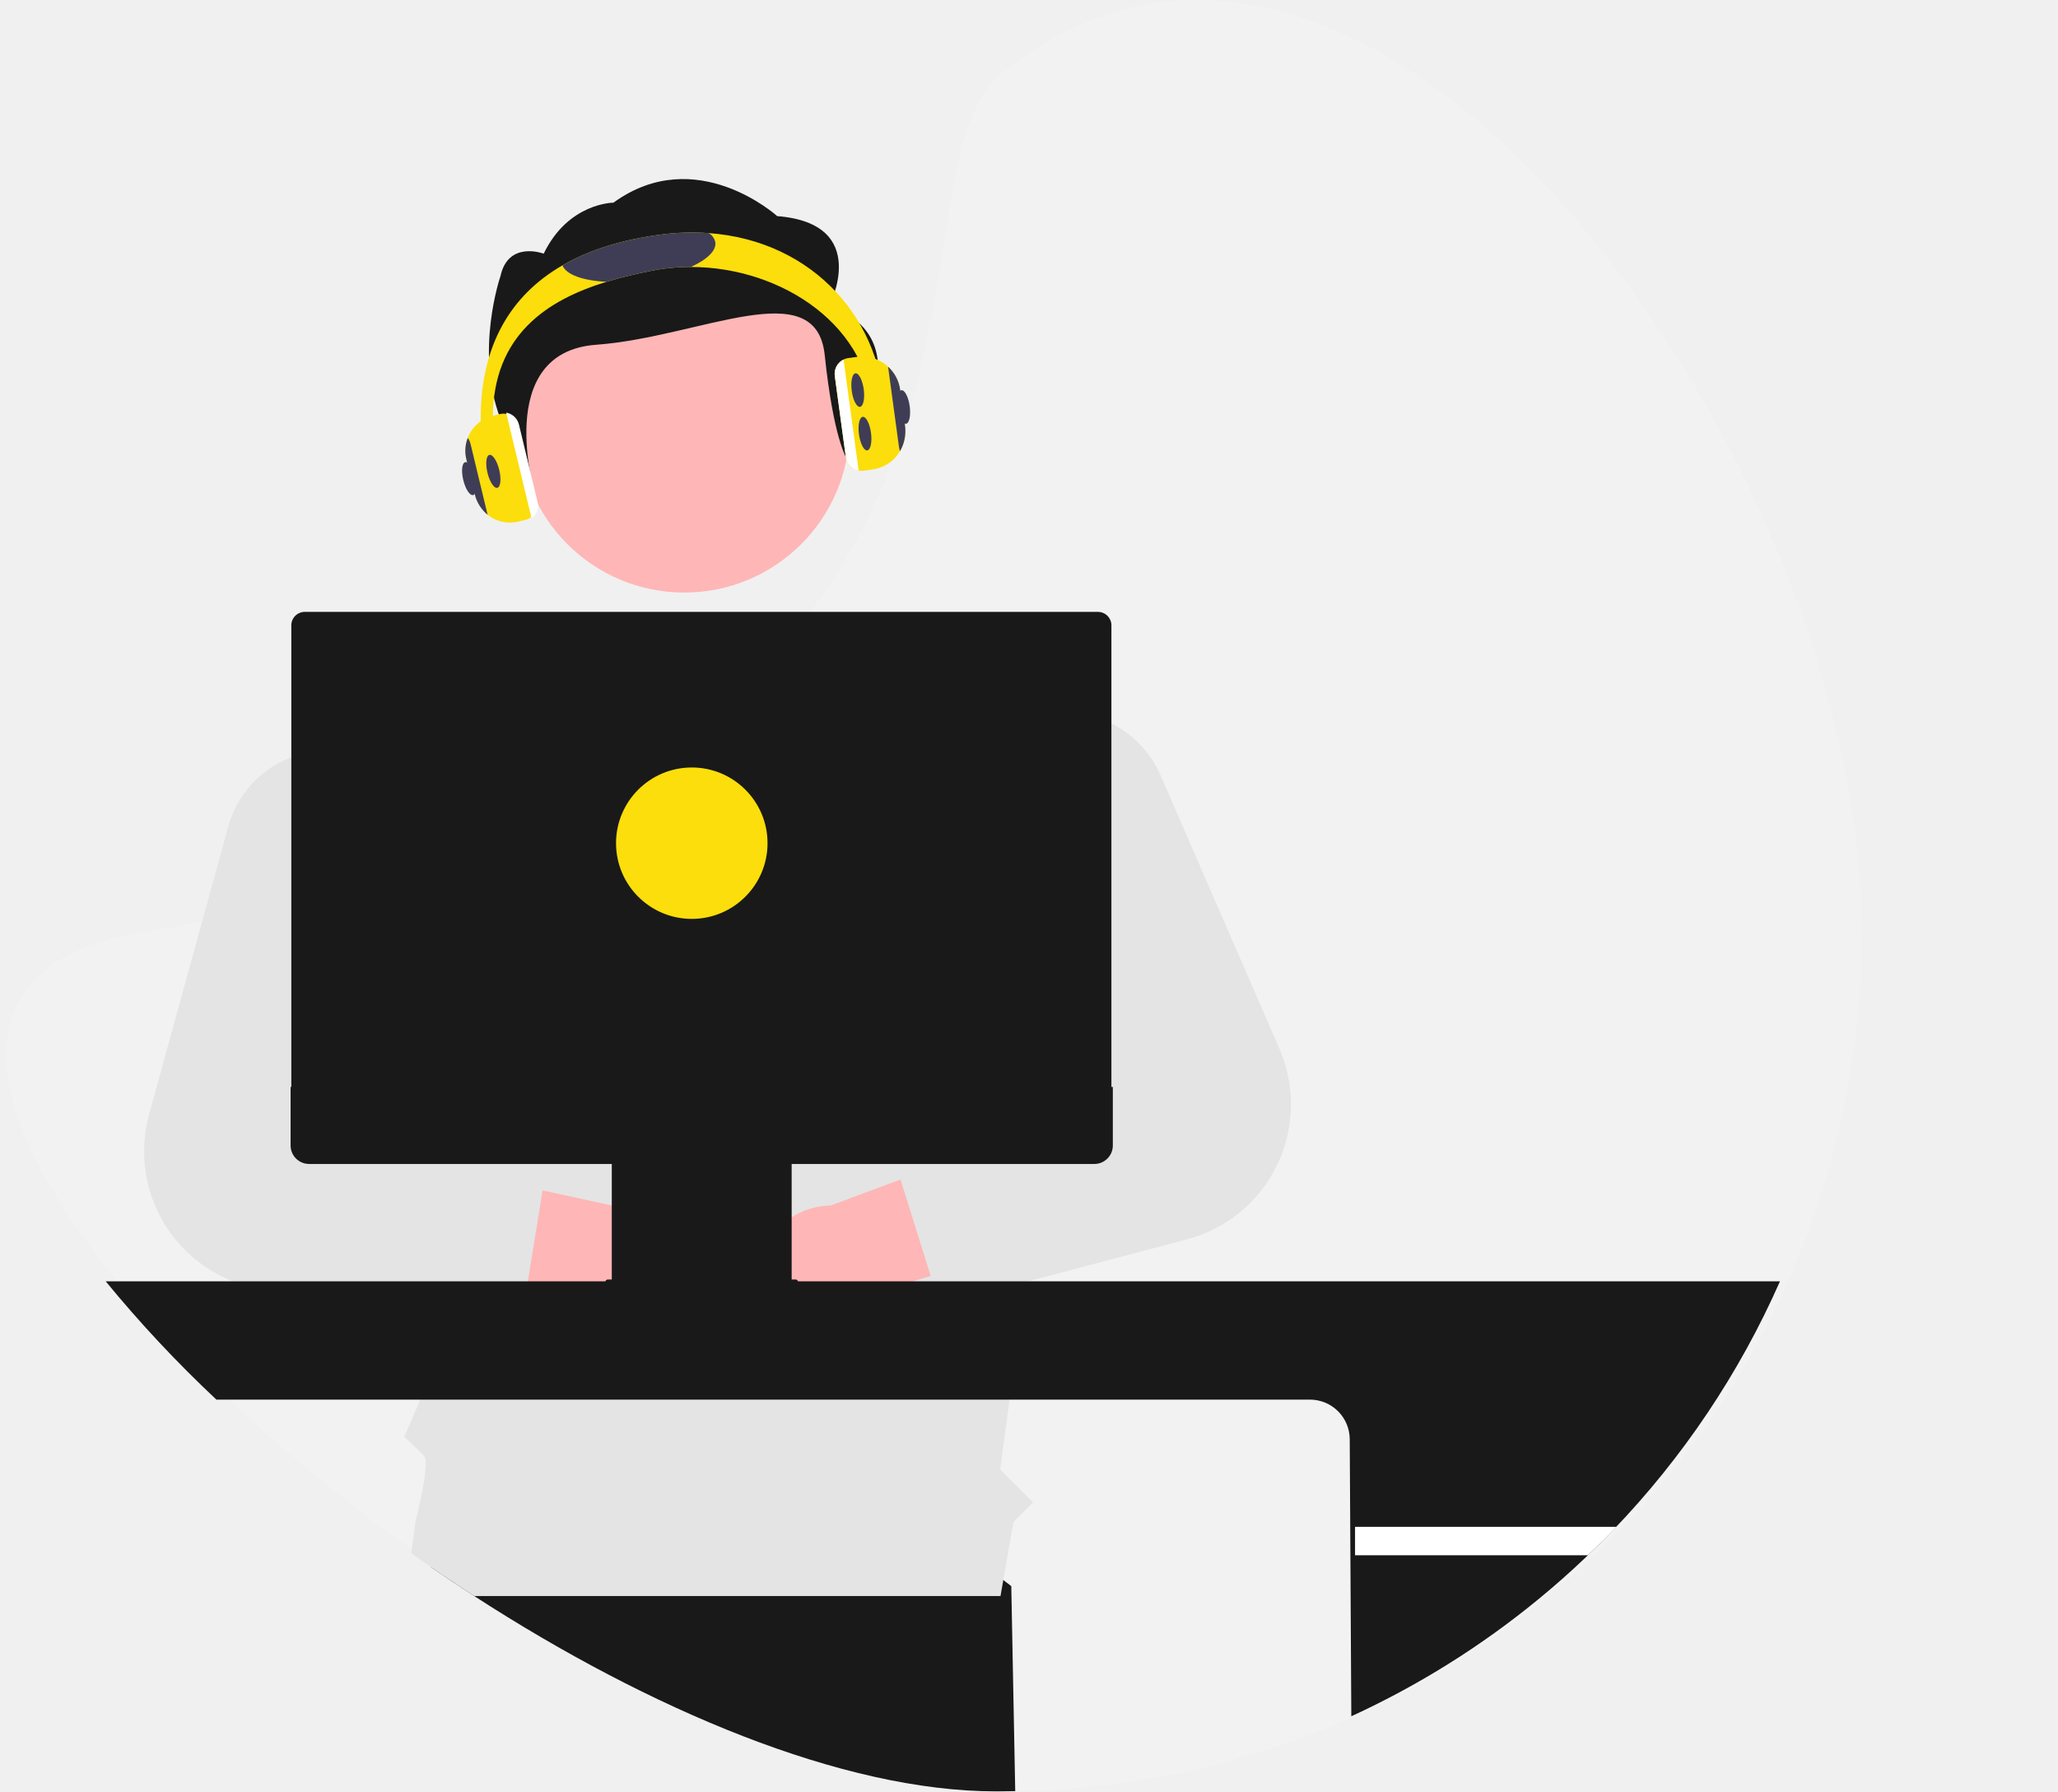
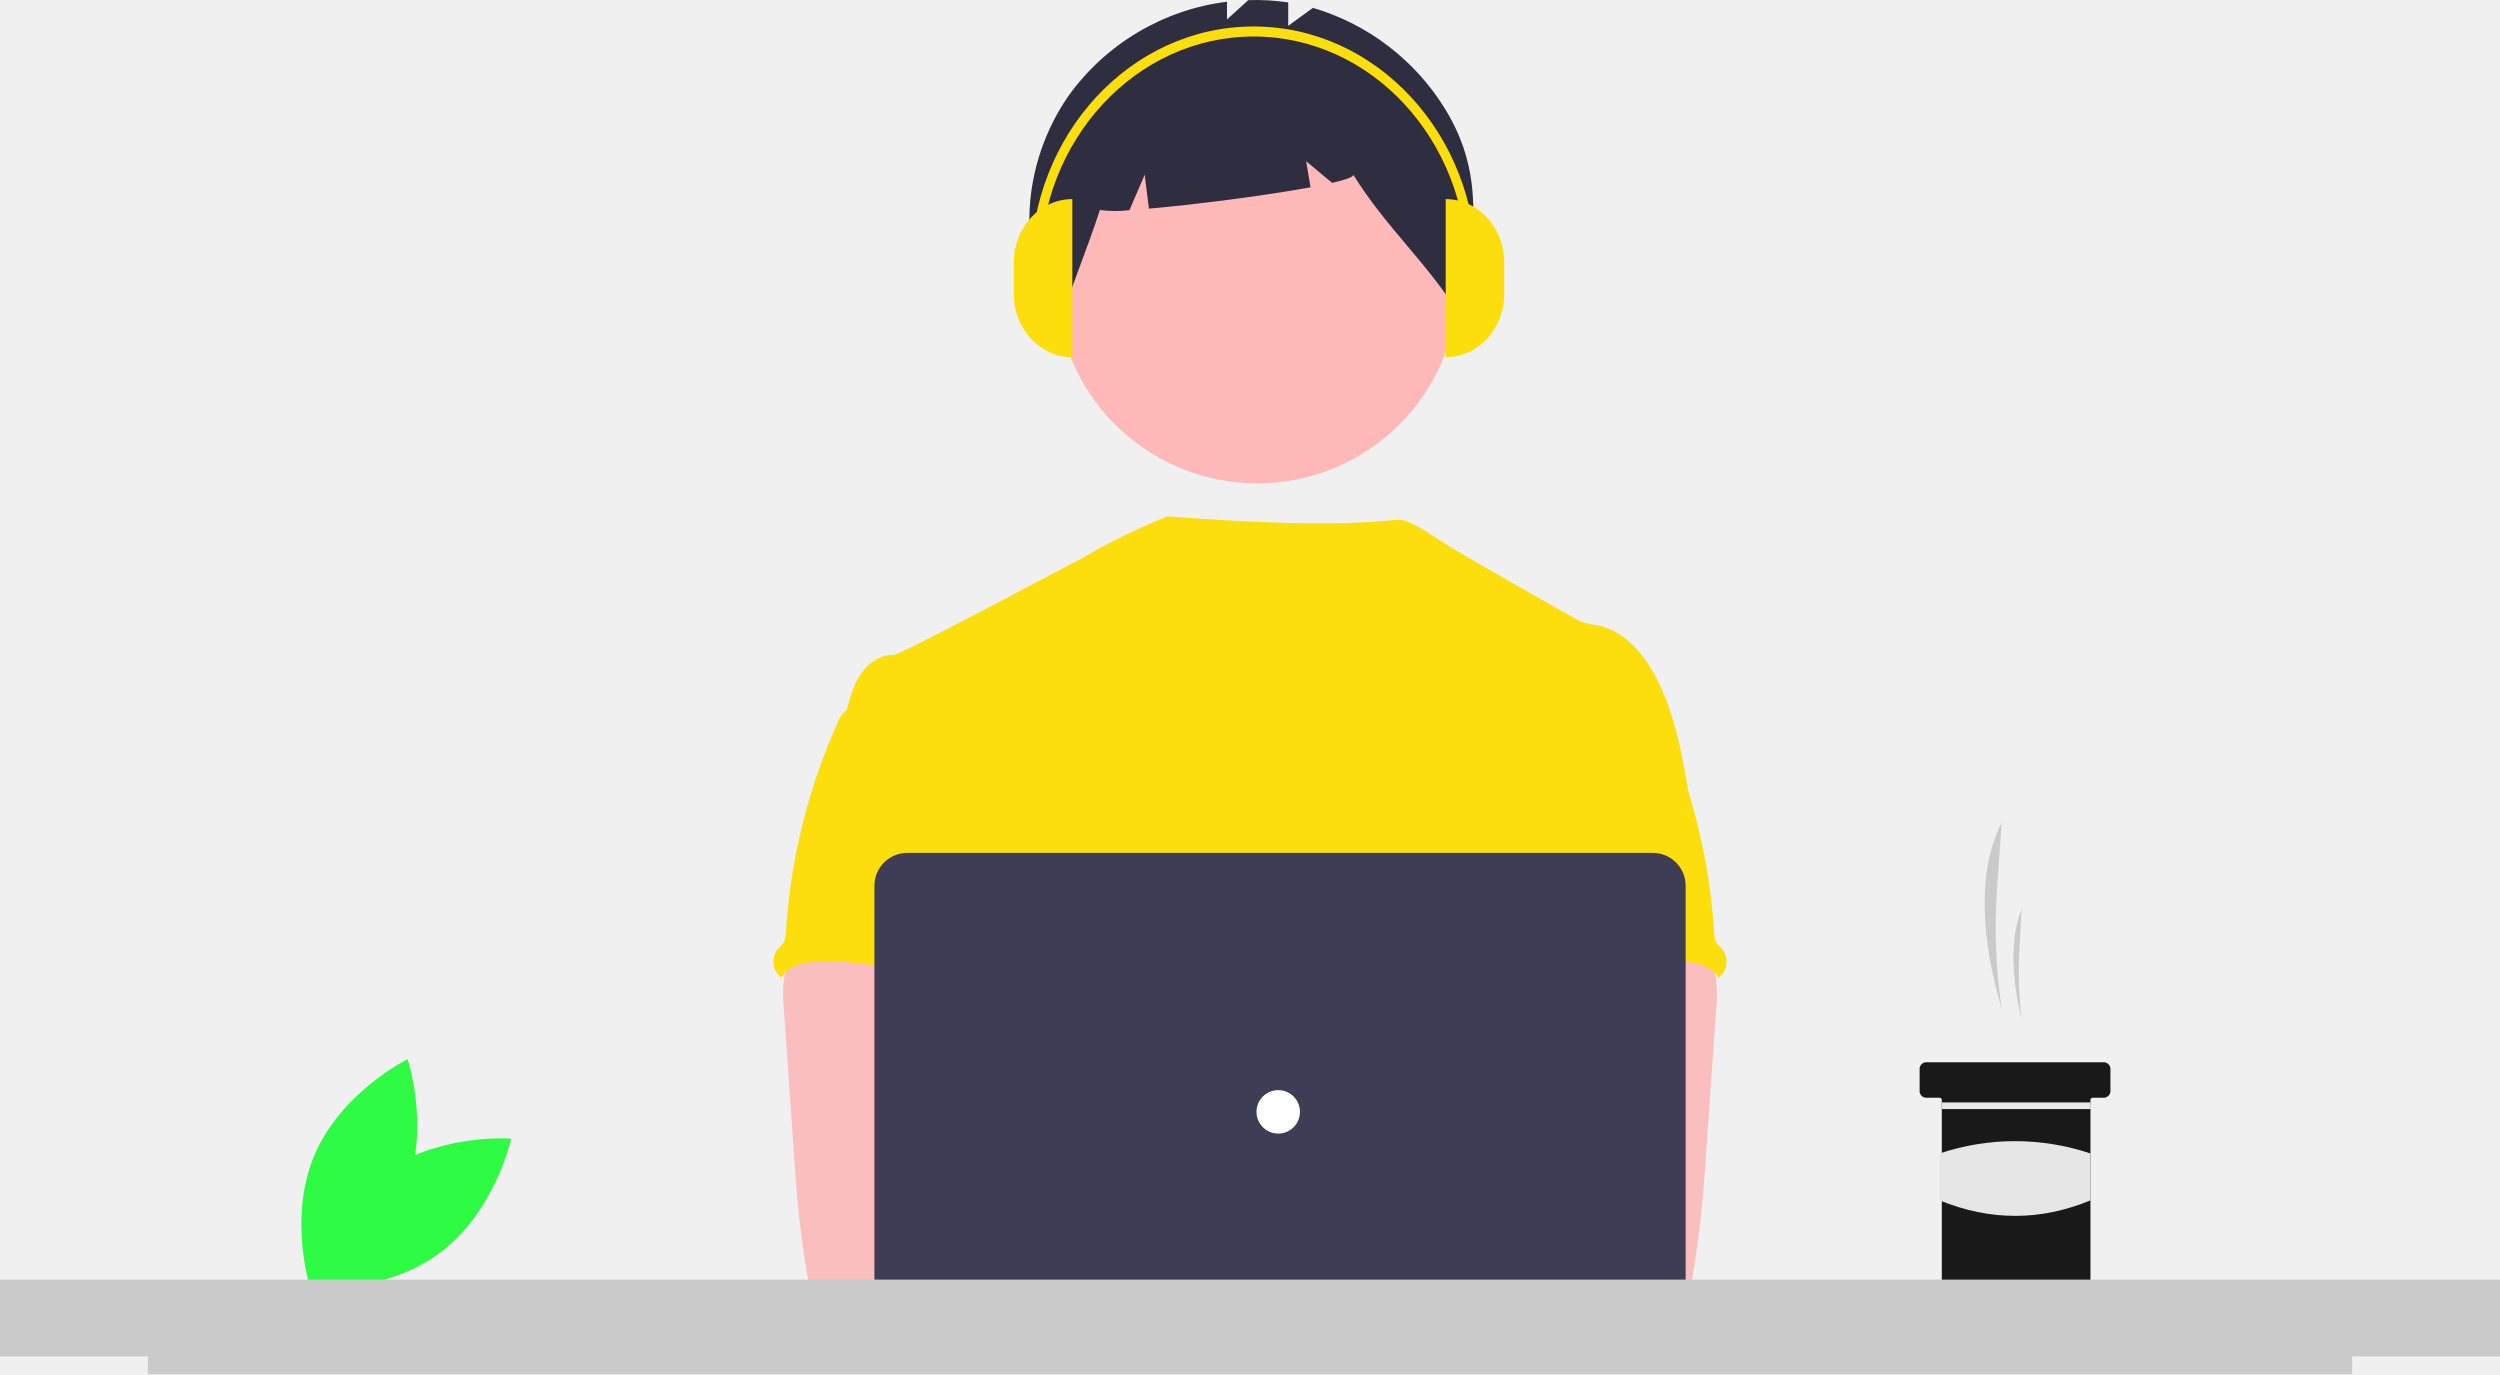
- <svg xmlns="http://www.w3.org/2000/svg" width="610" height="531" viewBox="0 0 610 531" fill="none">
-   <g clip-path="url(#clip0_35_138)">
-     <path d="M551.843 276.341C551.922 342.046 526.51 405.224 480.948 452.593C478.201 455.467 475.38 458.272 472.485 461.008C468.074 465.201 463.515 469.232 458.808 473.1C414.774 509.357 359.802 529.731 302.761 530.935C300.861 530.979 298.953 531 297.038 531C251.547 531 194.329 506.716 142.404 473.1C138.108 470.319 133.85 467.473 129.631 464.563C127.659 463.216 125.696 461.849 123.743 460.463C103.716 446.331 84.707 430.81 66.855 414.017C55.167 403.054 44.206 391.341 34.043 378.953C-5.854 329.768 -14.654 285.451 42.227 276.341C48.961 275.266 55.497 274.117 61.835 272.893C71.015 271.13 79.8 269.226 88.192 267.181C99.495 264.435 110.114 261.458 120.049 258.25C123.391 257.175 126.657 256.078 129.846 254.96C176.994 238.41 208.551 216.828 230.031 193.411C233.674 189.448 237.033 185.436 240.107 181.377C244.811 175.198 249.084 168.703 252.895 161.938C258.155 152.539 262.574 142.692 266.098 132.515L266.292 131.956C283.383 82.686 278.183 36.985 297.038 21.689C377.636 -43.702 477.979 49.42 525.077 159.236C527.451 164.769 529.684 170.336 531.776 175.937C532.715 178.438 533.621 180.944 534.494 183.455C536.789 189.999 538.871 196.56 540.74 203.138C541.458 205.646 542.141 208.153 542.792 210.657C543.487 213.359 544.154 216.054 544.771 218.749C549.354 238.481 551.843 257.942 551.843 276.341Z" fill="#F2F2F2" />
-     <path d="M300.918 530.936C299.018 530.979 297.11 531 295.195 531C249.704 531 192.486 506.716 140.561 473.1C136.265 470.319 132.008 467.473 127.788 464.563L131.489 442.057L243.521 427.191L299.749 470.161L300.918 530.936Z" fill="#191919" />
-     <path d="M306.312 183.455H290.347C289.853 183.456 289.378 183.652 289.029 184.002C288.679 184.351 288.483 184.825 288.482 185.319V201.274C288.482 201.519 288.53 201.762 288.623 201.988C288.717 202.214 288.854 202.42 289.027 202.593C289.201 202.766 289.406 202.903 289.633 202.997C289.859 203.09 290.102 203.138 290.347 203.138H306.312C306.806 203.138 307.28 202.941 307.63 202.592C307.98 202.242 308.176 201.768 308.176 201.274V185.319C308.175 184.825 307.978 184.352 307.629 184.003C307.279 183.654 306.806 183.457 306.312 183.455Z" fill="#E6E6E6" />
-     <path d="M308.148 212.191C308.068 211.761 307.841 211.373 307.506 211.093C307.171 210.813 306.749 210.659 306.312 210.657H290.347C289.853 210.657 289.378 210.853 289.029 211.203C288.679 211.552 288.483 212.026 288.482 212.52V228.475C288.482 228.72 288.53 228.963 288.623 229.189C288.717 229.415 288.854 229.621 289.027 229.794C289.201 229.967 289.406 230.105 289.633 230.198C289.859 230.292 290.102 230.34 290.347 230.339H306.312C306.806 230.339 307.28 230.142 307.63 229.793C307.98 229.444 308.176 228.97 308.176 228.475V212.52C308.178 212.41 308.168 212.299 308.148 212.191Z" fill="#E6E6E6" />
-     <path d="M307.036 238.001C306.806 237.906 306.56 237.858 306.312 237.858H290.347C290.102 237.857 289.859 237.905 289.633 237.999C289.406 238.092 289.201 238.229 289.027 238.403C288.854 238.576 288.717 238.781 288.623 239.008C288.53 239.234 288.482 239.477 288.482 239.721V255.677C288.481 255.922 288.529 256.164 288.622 256.391C288.715 256.618 288.853 256.824 289.026 256.997C289.199 257.17 289.405 257.307 289.632 257.401C289.859 257.494 290.102 257.541 290.347 257.54H306.312C306.806 257.54 307.28 257.344 307.63 256.994C307.98 256.645 308.176 256.171 308.176 255.677V239.721C308.176 239.355 308.067 238.996 307.864 238.69C307.662 238.385 307.374 238.145 307.036 238.001Z" fill="#E6E6E6" />
-     <path d="M339.848 237.858H323.883C323.638 237.857 323.395 237.905 323.169 237.999C322.942 238.092 322.737 238.229 322.563 238.403C322.39 238.576 322.253 238.781 322.159 239.008C322.066 239.234 322.018 239.477 322.018 239.721V255.677C322.018 255.921 322.066 256.164 322.159 256.39C322.253 256.617 322.39 256.822 322.563 256.995C322.737 257.169 322.942 257.306 323.169 257.399C323.395 257.493 323.638 257.541 323.883 257.54H339.848C340.342 257.54 340.816 257.344 341.166 256.994C341.516 256.645 341.712 256.171 341.712 255.677V239.721C341.712 239.227 341.516 238.753 341.166 238.404C340.816 238.054 340.342 237.858 339.848 237.858Z" fill="#E6E6E6" />
-     <path d="M241.044 473.101H240.6L240.979 473.051L241.044 473.101Z" fill="#2F2E41" />
-     <path d="M202.833 175.646C229.894 175.646 251.832 153.721 251.832 126.676C251.832 99.63 229.894 77.705 202.833 77.705C175.771 77.705 153.833 99.63 153.833 126.676C153.833 153.721 175.771 175.646 202.833 175.646Z" fill="#FFB6B6" />
-     <path d="M245.743 90.771C245.743 90.771 258.559 66.286 230.364 64.06C230.364 64.06 206.327 42.269 181.827 60.076C181.827 60.076 168.464 60.076 161.156 75.19C161.156 75.19 150.646 71.206 148.336 81.868C148.336 81.868 140.645 104.127 148.336 124.16C156.027 144.194 158.581 146.42 158.581 146.42C158.581 146.42 145.944 104.419 176.705 102.193C207.466 99.966 241.888 80.754 244.451 105.24C247.015 129.725 250.873 135.758 250.873 135.758C250.873 135.758 275.221 100.788 245.743 90.771Z" fill="#191919" />
-     <path d="M329.585 247.362L329.427 248.194L327.655 257.54L315.413 322.192L314.689 325.998L313.168 334.048L311.088 345.028L306.477 369.363L305.157 376.337L304.662 378.953L304.49 379.87L303.12 387.088L302.704 389.267L299.362 414.017L296.443 435.584L306.211 445.347L300.388 451.167L296.565 473.05L296.572 473.1H140.561C134.25 469.014 128.029 464.802 121.9 460.463L123.184 450.859C123.184 450.859 127.602 433.706 125.744 431.657C123.894 429.607 119.834 425.944 119.834 425.944L124.948 414.017L125.658 412.361L124.467 387.683L124.439 387.088L124.044 378.953L123.994 377.906L123.915 376.337L122.402 345.028L122.373 344.512L121.914 335.022L121.484 325.998L121.297 322.192L119.454 284.111L118.206 258.25L117.116 235.736L121.498 234.253L168.367 218.333L187.781 193.11L228.188 193.411L247.968 193.562L280.973 224.153L288.482 227.737L288.54 227.766L293.926 230.339L307.581 236.854L322.018 243.75L329.427 247.283L329.585 247.362Z" fill="#E4E4E4" />
-     <path d="M193.003 399.632C190.042 400.779 186.865 401.263 183.697 401.049C180.529 400.836 177.446 399.931 174.665 398.398C171.885 396.866 169.475 394.742 167.604 392.178C165.734 389.613 164.448 386.67 163.839 383.555L87.416 372.719L113.983 342.686L182.483 357.58C187.786 356.904 193.153 358.196 197.567 361.21C201.981 364.225 205.136 368.753 206.432 373.936C207.729 379.12 207.078 384.599 204.603 389.335C202.128 394.071 198.001 397.735 193.003 399.632V399.632Z" fill="#FFB6B6" />
-     <path d="M158.929 345.028C157.513 343.235 155.509 341.999 153.27 341.538L121.914 335.022L118.694 334.356C116.823 333.965 115.055 333.185 113.506 332.064C111.958 330.944 110.663 329.509 109.708 327.855C108.716 326.118 108.117 324.185 107.95 322.192C107.801 320.38 108.018 318.557 108.589 316.831L119.454 284.111L126.504 262.88C127.359 260.32 127.863 257.655 128.003 254.96C128.396 247.5 126.087 240.149 121.498 234.253C117.464 229.07 111.869 225.321 105.54 223.561C99.21 221.8 92.482 222.121 86.349 224.476C86.169 224.54 85.983 224.612 85.803 224.684C81.405 226.439 77.475 229.192 74.325 232.727C71.175 236.261 68.89 240.479 67.651 245.047L59.992 272.893L44.192 330.299C42.61 336.05 42.291 342.076 43.255 347.962C44.22 353.848 46.445 359.457 49.78 364.404C53.114 369.351 57.479 373.52 62.575 376.625C67.671 379.729 73.378 381.697 79.306 382.393L124.467 387.683L145.366 390.134C147.783 390.425 150.22 389.794 152.193 388.369C154.165 386.944 155.528 384.828 156.01 382.444C156.043 382.314 156.07 382.182 156.088 382.049L156.59 378.953L160.843 352.877L160.886 352.612C161.108 351.281 161.048 349.919 160.711 348.613C160.374 347.307 159.767 346.086 158.929 345.028Z" fill="#E4E4E4" />
-     <path d="M241.682 400.468C244.775 401.186 247.988 401.217 251.094 400.56C254.201 399.902 257.125 398.572 259.662 396.662C262.198 394.753 264.285 392.311 265.775 389.509C267.265 386.706 268.122 383.611 268.285 380.442L342.416 358.943L311.877 332.954L246.163 357.354C240.817 357.432 235.686 359.467 231.741 363.073C227.797 366.68 225.313 371.607 224.76 376.922C224.208 382.236 225.625 387.568 228.744 391.908C231.863 396.248 236.466 399.294 241.682 400.468V400.468Z" fill="#FFB6B6" />
-     <path d="M379.222 310.853L343.964 229.758C341.081 223.101 335.93 217.679 329.427 214.455C327.417 213.466 325.305 212.697 323.13 212.162C322.793 212.076 322.456 211.997 322.119 211.932C317.505 210.926 312.721 211.015 308.148 212.191C303.968 213.264 300.061 215.206 296.682 217.889C293.304 220.573 290.529 223.938 288.54 227.766C288.518 227.798 288.499 227.831 288.482 227.866C286.26 232.163 285.078 236.921 285.032 241.758C284.986 246.594 286.077 251.374 288.217 255.712L288.654 256.587L313.57 306.596C314.42 308.306 314.9 310.176 314.976 312.084C315.053 313.993 314.725 315.895 314.014 317.668C313.303 319.441 312.225 321.043 310.85 322.37C309.476 323.697 307.836 324.718 306.039 325.368L304.289 325.998L272.819 337.359C270.457 338.201 268.515 339.926 267.401 342.171C266.286 344.416 266.087 347.005 266.845 349.393L266.923 349.644L275.745 377.856C275.788 377.985 275.831 378.114 275.881 378.243C275.959 378.487 276.055 378.724 276.168 378.953C277.106 381.054 278.763 382.752 280.841 383.742C282.92 384.731 285.283 384.947 287.507 384.35L304.49 379.87L307.954 378.953L351.81 367.377C357.581 365.853 362.954 363.101 367.561 359.309C372.169 355.517 375.902 350.775 378.505 345.407C381.108 340.039 382.52 334.172 382.644 328.208C382.767 322.244 381.6 316.324 379.222 310.853Z" fill="#E4E4E4" />
-     <path d="M31.329 379.812C41.492 392.201 52.453 403.914 64.141 414.877H388.291C391.414 414.882 394.407 416.124 396.615 418.332C398.822 420.539 400.064 423.532 400.067 426.653L400.533 508.744C420.474 499.588 439.149 487.896 456.094 473.959C460.799 470.096 465.358 466.066 469.771 461.868C472.661 459.13 475.482 456.325 478.234 453.453C498.863 431.975 515.568 407.052 527.591 379.812H31.329Z" fill="#191919" />
-     <path d="M479.105 452.593C476.358 455.467 473.537 458.272 470.642 461.008H401.641V452.593H479.105Z" fill="white" />
-     <path d="M328.939 183.455C328.598 182.827 328.094 182.302 327.479 181.936C326.864 181.57 326.162 181.377 325.446 181.377H90.322C89.268 181.38 88.258 181.8 87.513 182.545C86.768 183.291 86.35 184.301 86.349 185.355V325.998H329.427V185.355C329.431 184.69 329.263 184.036 328.939 183.455Z" fill="#191919" />
-     <path d="M86.136 322.191V339.546C86.136 340.266 86.278 340.978 86.553 341.643C86.829 342.308 87.232 342.912 87.741 343.42C88.25 343.929 88.855 344.333 89.52 344.608C90.185 344.883 90.898 345.025 91.618 345.025H181.336V379.277H180.144C180.051 379.277 179.958 379.295 179.872 379.331C179.786 379.367 179.707 379.419 179.641 379.485C179.575 379.551 179.522 379.63 179.486 379.716C179.451 379.802 179.432 379.895 179.432 379.988V382.371C179.432 382.464 179.451 382.557 179.486 382.643C179.522 382.73 179.575 382.808 179.641 382.874C179.707 382.94 179.785 382.993 179.872 383.028C179.958 383.064 180.051 383.083 180.144 383.083H235.841C235.934 383.083 236.027 383.064 236.113 383.028C236.199 382.993 236.278 382.94 236.344 382.874C236.41 382.808 236.463 382.73 236.498 382.643C236.534 382.557 236.553 382.464 236.553 382.371V379.988C236.553 379.895 236.534 379.802 236.498 379.716C236.463 379.63 236.41 379.551 236.344 379.485C236.278 379.419 236.199 379.367 236.113 379.331C236.027 379.295 235.934 379.277 235.841 379.277H234.649V345.025H324.367C325.087 345.025 325.8 344.883 326.465 344.608C327.13 344.333 327.735 343.929 328.244 343.42C328.753 342.912 329.156 342.308 329.432 341.643C329.707 340.978 329.849 340.266 329.849 339.546V322.191H86.136Z" fill="#191919" />
-     <path d="M205.048 272.378C217.448 272.378 227.5 262.331 227.5 249.938C227.5 237.545 217.448 227.499 205.048 227.499C192.647 227.499 182.595 237.545 182.595 249.938C182.595 262.331 192.647 272.378 205.048 272.378Z" fill="#FBDE0B" />
-     <path d="M262.255 124H258.669C258.669 96.906 231.838 79.152 204.772 79.138C200.835 79.126 196.906 79.508 193.045 80.277C188.699 81.145 184.188 82.184 179.756 83.539C162.278 88.893 146.069 99.243 146.069 124C146.066 128.808 146.678 133.597 147.891 138.249L144.42 139.152C143.132 134.204 142.482 129.112 142.483 124C142.483 102.368 151.369 87.509 166.717 78.65C174.786 73.991 184.633 70.988 195.914 69.526C200.609 68.902 205.355 68.757 210.079 69.096C241.205 71.332 262.255 95.186 262.255 124Z" fill="#FBDE0B" />
-     <path d="M268.229 125.985L266.816 115.549C266.467 112.914 265.197 110.486 263.23 108.697C261.967 107.53 260.455 106.666 258.809 106.169C257.163 105.673 255.425 105.557 253.727 105.83L251.482 106.138C250.868 106.219 250.276 106.421 249.74 106.732C249.205 107.043 248.737 107.458 248.363 107.952C247.985 108.443 247.709 109.005 247.551 109.604C247.392 110.203 247.353 110.828 247.437 111.442L250.701 135.482C250.835 136.462 251.274 137.375 251.957 138.092C252.639 138.808 253.529 139.292 254.502 139.475C254.79 139.532 255.083 139.561 255.377 139.561C255.588 139.561 255.799 139.546 256.008 139.518L258.518 139.181C260.048 138.978 261.521 138.464 262.846 137.672C264.17 136.879 265.319 135.824 266.221 134.572C266.414 134.3 266.601 134.02 266.773 133.733C268.117 131.388 268.63 128.658 268.229 125.985Z" fill="#FBDE0B" />
-     <path d="M250.034 106.575C249.375 106.895 248.802 107.367 248.363 107.952C247.985 108.443 247.709 109.005 247.551 109.604C247.392 110.203 247.353 110.828 247.437 111.442L250.701 135.482C250.835 136.462 251.274 137.375 251.957 138.092C252.639 138.808 253.529 139.292 254.502 139.475L250.034 106.575Z" fill="white" />
-     <path d="M268.229 125.985L266.816 115.549C266.467 112.914 265.197 110.486 263.23 108.697L266.479 132.615C266.528 132.999 266.626 133.375 266.773 133.734C268.117 131.388 268.63 128.658 268.229 125.985Z" fill="#3F3D56" />
-     <path d="M257.062 133.505C258.044 133.372 258.537 131.038 258.164 128.292C257.791 125.546 256.694 123.428 255.713 123.561C254.731 123.694 254.238 126.028 254.611 128.774C254.983 131.52 256.081 133.638 257.062 133.505Z" fill="#3F3D56" />
-     <path d="M254.911 120.603C255.892 120.47 256.385 118.136 256.013 115.39C255.64 112.644 254.542 110.526 253.561 110.659C252.58 110.792 252.086 113.126 252.459 115.872C252.832 118.618 253.93 120.736 254.911 120.603Z" fill="#3F3D56" />
-     <path d="M268.537 125.62C269.519 125.487 270.012 123.153 269.639 120.408C269.267 117.662 268.169 115.544 267.188 115.677C266.206 115.81 265.713 118.143 266.086 120.889C266.459 123.635 267.556 125.753 268.537 125.62Z" fill="#3F3D56" />
-     <path d="M204.772 79.138C200.835 79.126 196.906 79.508 193.045 80.277C188.699 81.144 184.188 82.184 179.756 83.538C172.835 83.202 167.743 81.41 166.717 78.65C174.786 73.991 184.633 70.988 195.914 69.526C200.609 68.902 205.355 68.757 210.079 69.096C210.579 69.389 211.011 69.784 211.347 70.256C211.684 70.728 211.916 71.266 212.03 71.834C212.367 74.328 209.519 76.98 204.772 79.138Z" fill="#3F3D56" />
-     <path d="M158.986 148.872L153.464 125.928C153.267 125.1 152.829 124.349 152.207 123.769C151.584 123.189 150.804 122.805 149.964 122.667C149.726 122.63 149.487 122.611 149.246 122.609C148.908 122.611 148.571 122.651 148.242 122.731L146.105 123.247C143.353 123.912 140.978 125.641 139.5 128.055C138.023 130.468 137.563 133.369 138.223 136.12L140.698 146.413C141.262 148.836 142.608 151.007 144.527 152.592C144.838 152.843 145.164 153.075 145.503 153.287C146.705 154.04 148.046 154.545 149.446 154.771C150.847 154.998 152.279 154.941 153.657 154.606L155.787 154.09C156.351 153.958 156.88 153.712 157.344 153.366C158.032 152.864 158.556 152.169 158.849 151.368C159.141 150.568 159.189 149.699 158.986 148.872Z" fill="#FBDE0B" />
-     <path d="M147.409 144.603C148.372 144.371 148.626 141.999 147.977 139.305C147.329 136.611 146.022 134.615 145.06 134.846C144.097 135.078 143.842 137.45 144.491 140.144C145.14 142.838 146.446 144.834 147.409 144.603Z" fill="#3F3D56" />
-     <path d="M140.237 146.753C141.2 146.521 141.454 144.15 140.805 141.456C140.157 138.762 138.85 136.765 137.888 136.997C136.925 137.228 136.67 139.6 137.319 142.294C137.968 144.988 139.274 146.984 140.237 146.753Z" fill="#3F3D56" />
-     <path d="M159.337 148.786L153.815 125.842C153.6 124.946 153.125 124.134 152.45 123.507C151.775 122.879 150.93 122.465 150.021 122.315L157.559 153.652C158.303 153.108 158.869 152.354 159.186 151.488C159.502 150.622 159.555 149.682 159.337 148.786Z" fill="white" />
-     <path d="M139.471 131.576C139.319 130.938 139.033 130.34 138.632 129.82C137.856 131.829 137.713 134.028 138.223 136.12L140.697 146.413C141.262 148.836 142.608 151.007 144.527 152.592L139.471 131.576Z" fill="#3F3D56" />
-   </g>
-   <defs>
-     <clipPath id="clip0_35_138">
-       <rect width="610" height="531" fill="white" />
-     </clipPath>
-   </defs>
+ <svg xmlns="http://www.w3.org/2000/svg" data-name="Layer 1" width="878.63" height="483" viewBox="0 0 878.63 483">
+   <path d="M294.716,621.203c-19.511,14.544-25.04,40.135-25.04,40.135s26.104,2.009,45.615-12.535,25.04-40.135,25.04-40.135S314.227,606.659,294.716,621.203Z" transform="translate(-160.6848 -208.5)" fill="#2EFB43" />
+   <path d="M302.844,628.032c-9.377,22.456-32.862,34.028-32.862,34.028s-8.281-24.837,1.096-47.293,32.862-34.028,32.862-34.028S312.221,605.576,302.844,628.032Z" transform="translate(-160.6848 -208.5)" fill="#2EFB43" />
+   <path d="M864.187,563.114h0a194.657,194.657,0,0,1-1.633-42.195l1.633-23.307h0c-9,17.908-6.966,41.479,0,65.502Z" transform="translate(-160.6848 -208.5)" fill="#cacaca" />
+   <path d="M871.205,567.013h0a143.091,143.091,0,0,1-.786-25.116l.786-13.873h0C866.875,538.683,867.854,552.713,871.205,567.013Z" transform="translate(-160.6848 -208.5)" fill="#cacaca" />
+   <path d="M902.401,584.17v7.798a2.352,2.352,0,0,1-2.339,2.339h-3.899a.777.777,0,0,0-.78.78v63.943a2.351,2.351,0,0,1-2.339,2.339H845.476a2.341,2.341,0,0,1-2.339-2.339V595.087a.782.782,0,0,0-.78-.78H837.678a2.341,2.341,0,0,1-2.339-2.339v-7.798a2.336,2.336,0,0,1,2.339-2.339h62.383A2.346,2.346,0,0,1,902.401,584.17Z" transform="translate(-160.6848 -208.5)" fill="#191919" />
+   <rect x="682.522" y="387.445" width="52.246" height="2.339" fill="#e6e6e6" />
+   <path d="M895.383,630.369c-17.483,7.235-35.156,7.315-53.026,0v-16.481a83.274,83.274,0,0,1,53.026,0Z" transform="translate(-160.6848 -208.5)" fill="#e6e6e6" />
+   <circle id="fff0188c-9915-4c0d-8339-9317a77083e8" data-name="Ellipse 276" cx="441.853" cy="99.211" r="70.666" fill="#feb8b8" />
+   <path id="ac220ed6-7c3f-4d1e-8d82-3295770c496a-31" data-name="Path 1461" d="M668.54,246.746a81.614,81.614,0,0,0-46.43-35.492l-8.675,6.331v-8.22a75.123,75.123,0,0,0-14.032-.817l-7.485,6.772V209.11a80.834,80.834,0,0,0-55.763,33.169c-16.254,23.432-18.998,56.032-3.011,79.652,4.388-13.487,9.715-26.142,14.104-39.628a39.916,39.916,0,0,0,10.399.05l5.339-12.459,1.492,11.931c16.55-1.441,41.096-4.607,56.785-7.508l-1.526-9.154,9.128,7.606c4.806-1.106,7.66-2.11,7.425-2.877,11.668,18.811,25.948,30.826,37.616,49.637C678.337,293.006,683.437,270.951,668.54,246.746Z" transform="translate(-160.6848 -208.5)" fill="#2f2e41" />
+   <path d="M754.52,489.43c-2.43-14.619-4.936-29.519-11.731-42.689-4.466-8.626-11.554-16.847-21.11-18.552a20.422,20.422,0,0,1-5.497-1.272c-2.8-1.349-40.425-22.827-46.405-26.568-5.135-3.212-13.24-9.158-17.327-9.158-4.112-.09-19.878,3.579-81.414-1.231,0,0-16.905,6.663-29.985,14.743-.198-.131-63.869,34.06-66.261,33.97-4.53-.191-8.741,2.71-11.338,6.362-2.596,3.652-3.814,8.174-5.089,12.546,13.907,30.97,26.631,61.98,40.539,92.95a7.931,7.931,0,0,1,1.006,3.815,9.31,9.31,0,0,1-1.73,3.815c-6.82,10.956-6.603,24.736-5.858,37.613.746,12.877,1.668,26.478-4.087,38.02-1.565,3.169-3.601,6.069-5.089,9.238-3.486,7.177-4.746,30.131-2.71,37.842l255.121,7.309C730.067,673.102,754.52,489.43,754.52,489.43Z" transform="translate(-160.6848 -208.5)" fill="#fbde0b" />
+   <path id="bb46eb08-8e3e-4ac5-913b-26d221d967b9-32" data-name="Path 1421" d="M436.31,551.903a45.043,45.043,0,0,0-.153,11.109l3.657,52.513c.343,4.949.681,9.887,1.146,14.824.877,9.581,2.188,19.086,3.815,28.578a5.09,5.09,0,0,0,5.216,4.949c16.096,3.406,32.726,3.27,49.153,2.342,25.067-1.399,89.198-4.046,93.116-9.136s1.635-13.322-3.474-17.438-89.739-14.149-89.739-14.149c.827-6.553,3.321-12.724,5.688-18.946,4.25-11.035,8.22-22.432,8.297-34.253s-4.377-24.25-14.061-31.022c-7.966-5.56-18.221-6.591-27.928-6.362-7.062.203-19.265-1.489-25.716,1.272C440.223,538.431,437.264,546.905,436.31,551.903Z" transform="translate(-160.6848 -208.5)" fill="#fbbebe" />
+   <path id="efe93a1e-ccdd-49fd-af5f-e26394aa0937-33" data-name="Path 1430" d="M457.627,458.523a13.17,13.17,0,0,0-2.824,4.518A213.588,213.588,0,0,0,436.862,536.356a7.329,7.329,0,0,1-.827,3.55,15.535,15.535,0,0,1-1.87,2.023,7.024,7.024,0,0,0,.84,9.898q.173.146.356.281c2.099-3.951,7.125-5.242,11.592-5.586,21.389-1.692,42.282,8.259,63.734,7.508-1.514-5.23-3.691-10.256-4.925-15.548-5.459-23.502,8.156-49.089-.191-71.726-1.667-4.53-4.453-8.983-8.843-10.968a23.555,23.555,0,0,0-5.662-1.499c-5.421-.98-16.212-5.166-21.453-3.486-1.935.624-2.697,2.443-4.301,3.542C462.877,455.902,459.646,456.474,457.627,458.523Z" transform="translate(-160.6848 -208.5)" fill="#fbde0b" />
+   <path id="a38c3c09-000b-42b7-8619-0229d8aff5e9-34" data-name="Path 1421" d="M754.672,536.183c-6.451-2.762-18.653-1.069-25.716-1.272-9.707-.229-19.962.802-27.928,6.362-9.684,6.772-14.137,19.201-14.061,31.022s4.046,23.218,8.297,34.253c2.366,6.222,4.861,12.393,5.688,18.946,0,0-84.63,10.034-89.739,14.149s-7.392,12.348-3.474,17.438,126.173,10.2,142.269,6.794a5.09,5.09,0,0,0,5.216-4.949c1.627-9.491,2.937-18.996,3.815-28.578.465-4.937.802-9.874,1.146-14.824l3.657-52.513a45.043,45.043,0,0,0-.153-11.109C762.736,546.905,759.777,538.431,754.672,536.183Z" transform="translate(-160.6848 -208.5)" fill="#fbbebe" />
+   <path id="bd3879bf-5d05-49be-b690-c4d97e29a2ab-35" data-name="Path 1430" d="M734.687,454.346c-1.603-1.099-2.366-2.918-4.301-3.542-5.241-1.68-16.032,2.507-21.453,3.486a23.555,23.555,0,0,0-5.662,1.499c-4.389,1.985-7.175,6.438-8.843,10.968-8.347,22.637,5.268,48.224-.191,71.726-1.234,5.293-3.411,10.318-4.925,15.548,21.453.751,42.346-9.2,63.734-7.508,4.467.343,9.493,1.635,11.592,5.586q.183-.135.356-.281a7.024,7.024,0,0,0,.84-9.898,15.535,15.535,0,0,1-1.87-2.023,7.329,7.329,0,0,1-.827-3.55,213.588,213.588,0,0,0-17.941-73.316,13.17,13.17,0,0,0-2.824-4.518C740.354,456.474,737.123,455.902,734.687,454.346Z" transform="translate(-160.6848 -208.5)" fill="#fbde0b" />
+   <circle cx="420.924" cy="438.81" r="19.073" fill="#fbbebe" />
+   <circle cx="463.156" cy="438.81" r="19.073" fill="#fbbebe" />
+   <path d="M741.572,690.288H479.542a11.552,11.552,0,0,1-11.539-11.539V519.783a11.552,11.552,0,0,1,11.539-11.539H741.572a11.552,11.552,0,0,1,11.539,11.539V678.75A11.552,11.552,0,0,1,741.572,690.288Z" transform="translate(-160.6848 -208.5)" fill="#3f3d56" />
+   <circle id="bf1cdf42-3b4f-4239-91c9-f6802a29e918" data-name="Ellipse 263" cx="449.236" cy="390.766" r="7.635" fill="#fff" />
+   <polygon points="878.63 449.724 0 449.724 0 476.724 51.97 476.724 51.97 483 826.68 483 826.68 476.724 878.63 476.724 878.63 449.724" fill="#cacaca" />
+   <path d="M537.556,334.049h0c-11.355,0-20.559-9.952-20.559-22.229h0V300.705c0-12.277,9.205-22.229,20.559-22.229h0v55.574Z" transform="translate(-160.6848 -208.5)" fill="#fbde0b" />
+   <path d="M668.779,278.476h0c11.355,0,20.559,9.952,20.559,22.229v11.115c0,12.277-9.205,22.229-20.559,22.229h0V278.476Z" transform="translate(-160.6848 -208.5)" fill="#fbde0b" />
+   <path d="M679.553,302.452h-3.262c0-44.73-33.656-81.121-75.026-81.121-41.369,0-75.026,36.391-75.026,81.121h-3.262c0-46.675,35.12-84.648,78.288-84.648C644.433,217.804,679.553,255.777,679.553,302.452Z" transform="translate(-160.6848 -208.5)" fill="#fbde0b" />
</svg>
